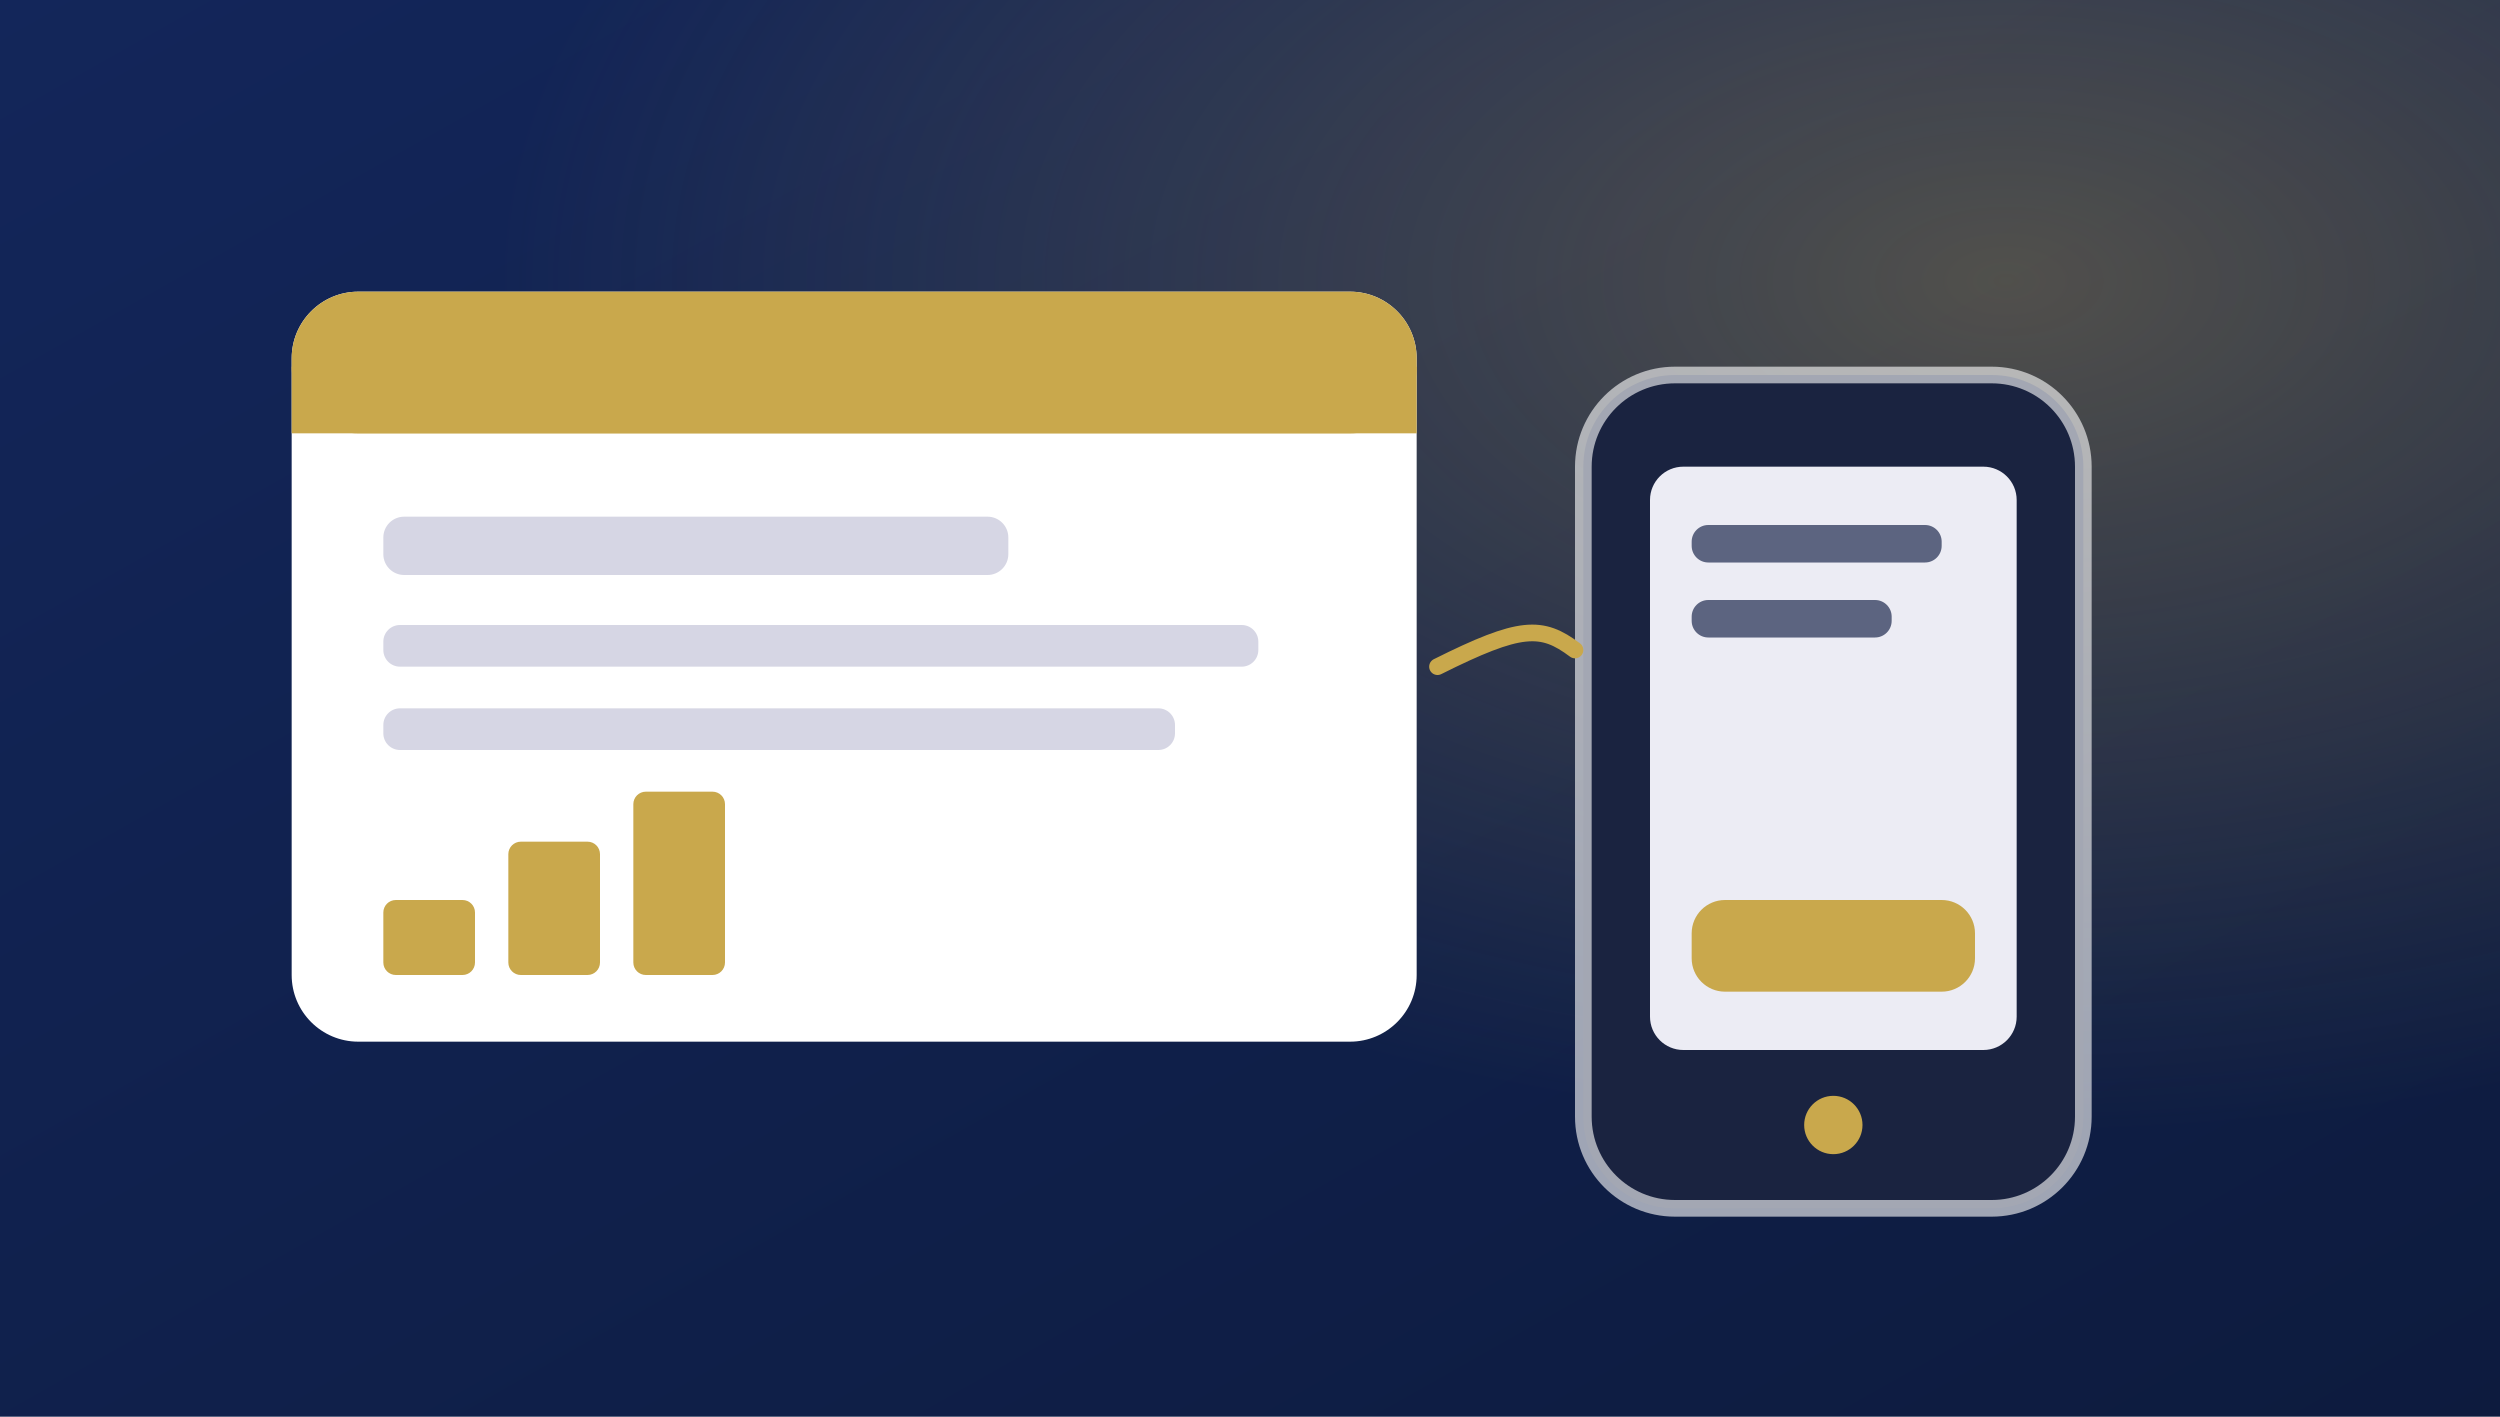
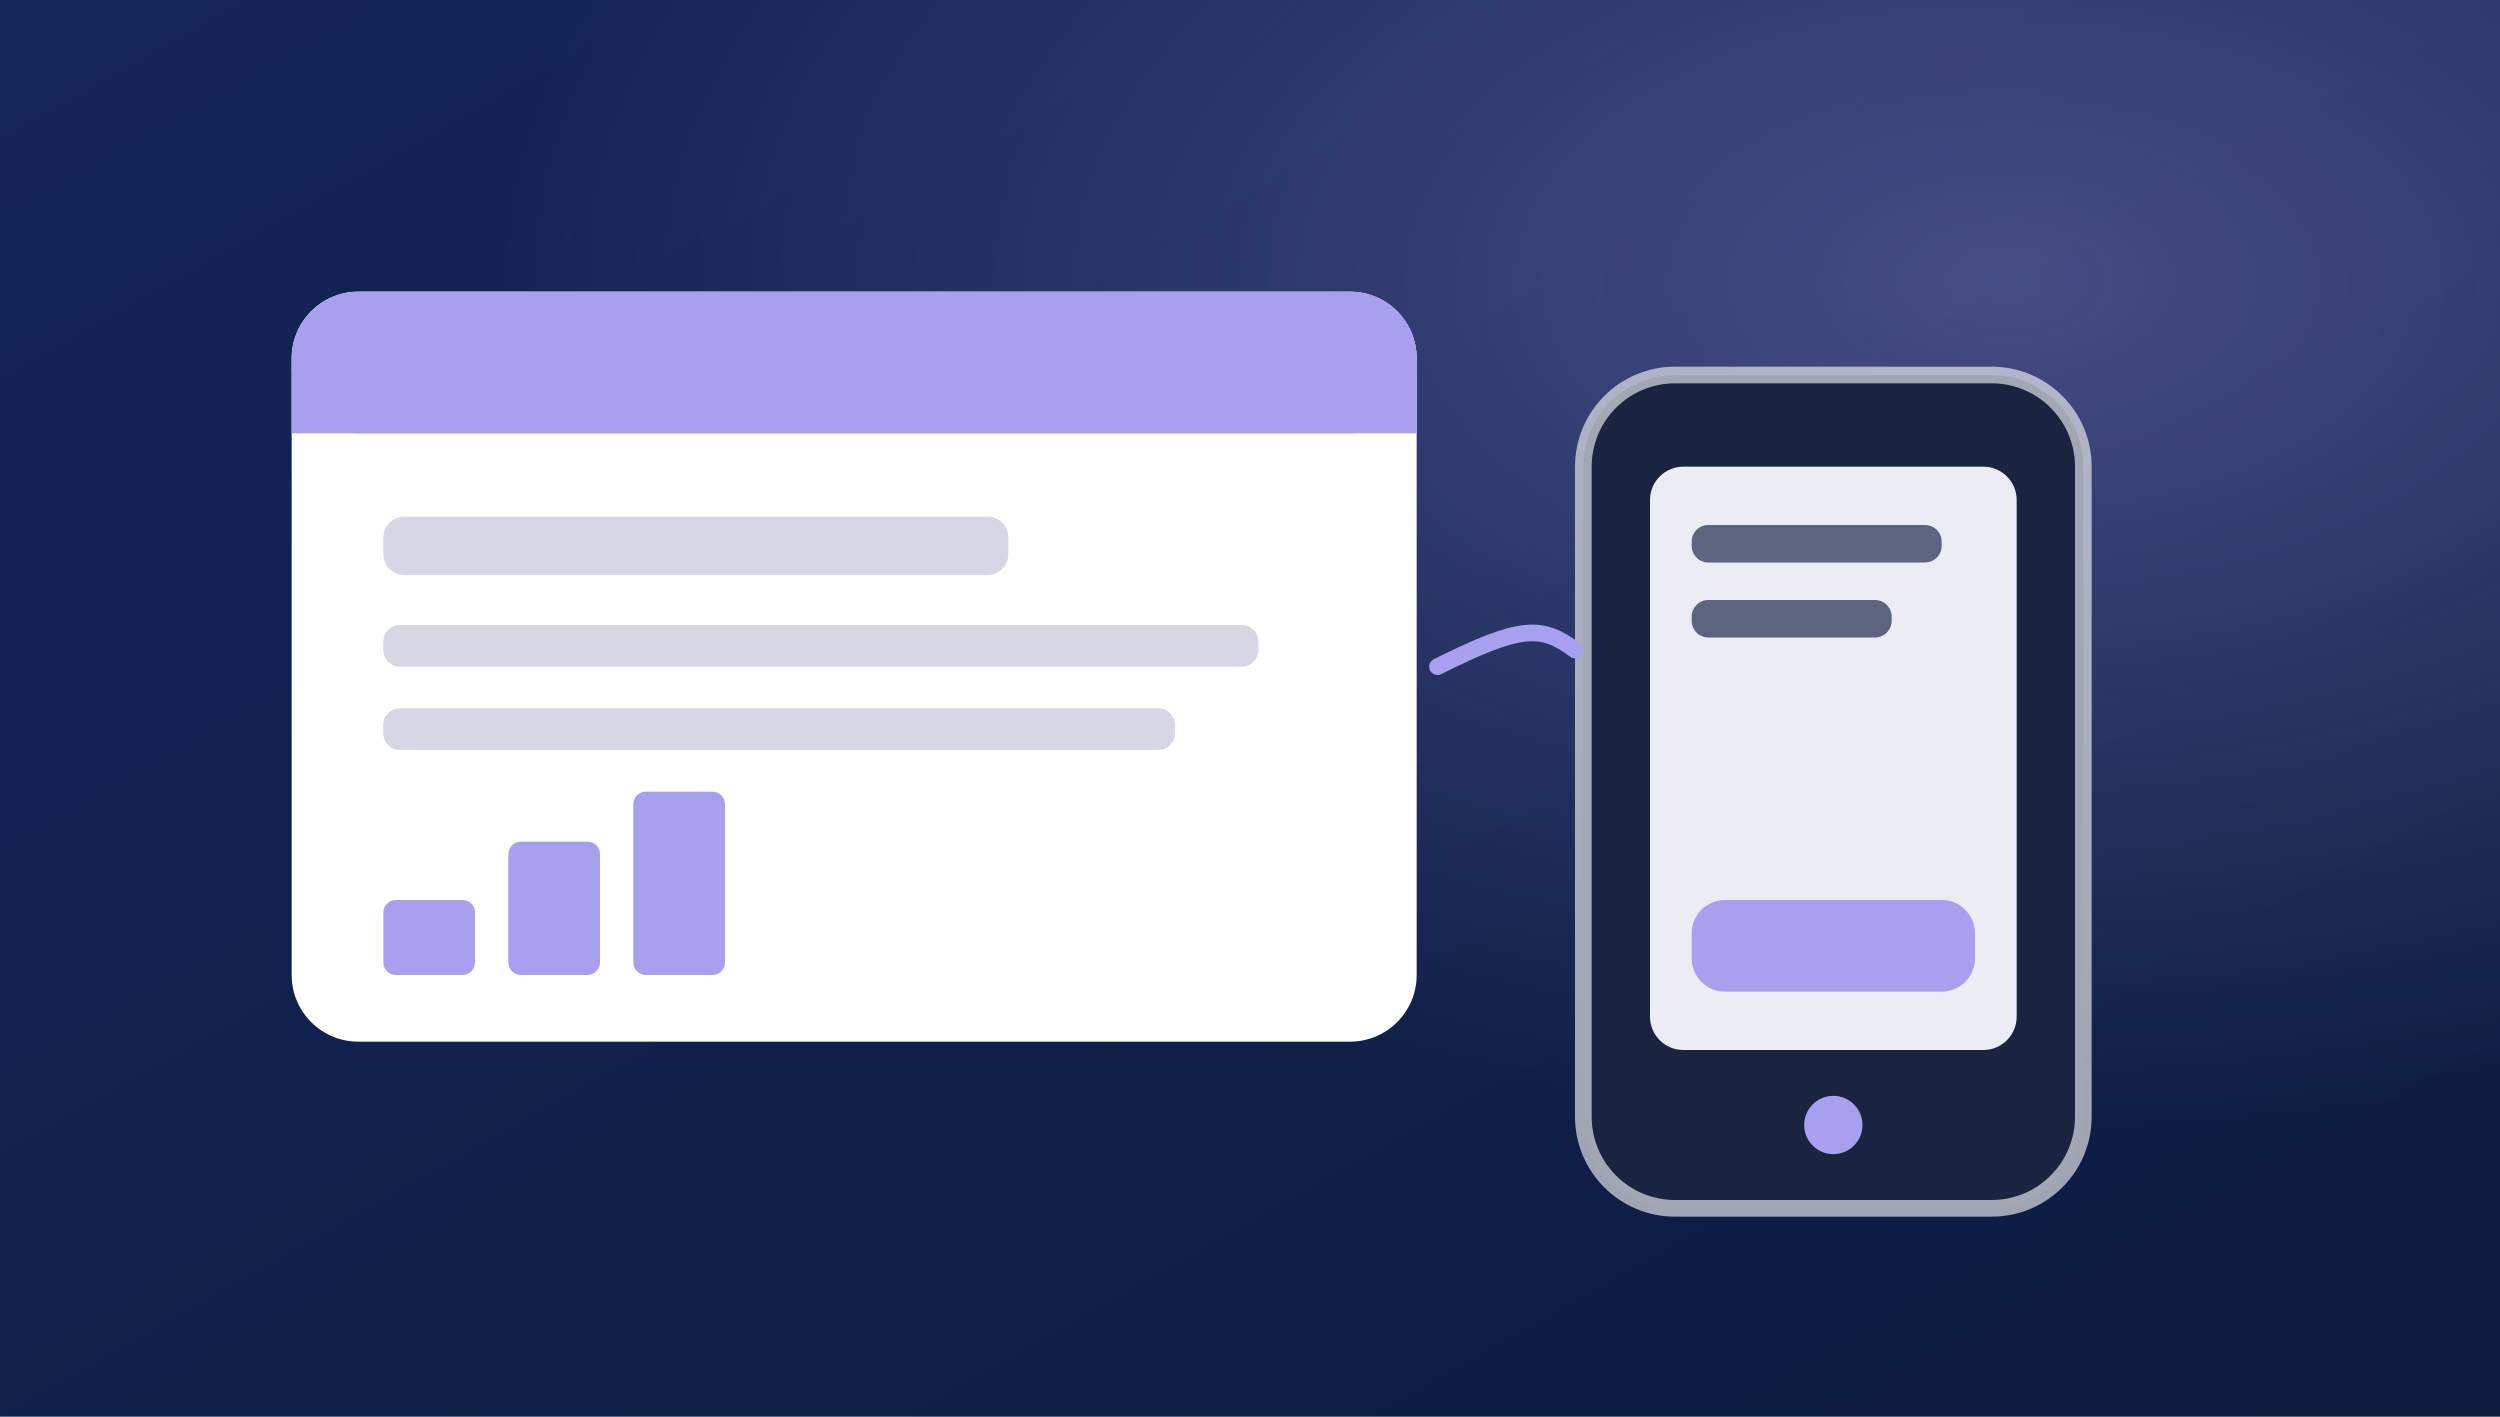
<svg xmlns="http://www.w3.org/2000/svg" viewBox="0 0 600 340">
  <defs>
    <linearGradient id="g" x1="0" y1="0" x2="1" y2="1">
      <stop offset="0" stop-color="#13265A" />
      <stop offset="1" stop-color="#0D1B3E" />
    </linearGradient>
    <radialGradient id="r" cx=".8" cy=".2" r=".6">
-       <stop offset="0" stop-color="#C9A84C" stop-opacity=".35" />
-       <stop offset="1" stop-color="#C9A84C" stop-opacity="0" />
+       <stop offset="0" stop-color="#A89FEF" stop-opacity=".35" />
+       <stop offset="1" stop-color="#A89FEF" stop-opacity="0" />
    </radialGradient>
  </defs>
  <rect width="600" height="340" fill="url(#g)" />
  <rect width="600" height="340" fill="url(#r)" />
  <rect x="70" y="70" width="270" height="180" rx="16" fill="#fff" />
-   <rect x="70" y="70" width="270" height="34" rx="16" fill="#C9A84C" />
-   <rect x="70" y="88" width="270" height="16" fill="#C9A84C" />
+   <rect x="70" y="70" width="270" height="34" rx="16" fill="#A89FEF" />
+   <rect x="70" y="88" width="270" height="16" fill="#A89FEF" />
  <g fill="#D6D6E4">
    <rect x="92" y="124" width="150" height="14" rx="5" />
    <rect x="92" y="150" width="210" height="10" rx="4" />
    <rect x="92" y="170" width="190" height="10" rx="4" />
  </g>
-   <g fill="#C9A84C">
+   <g fill="#A89FEF">
    <rect x="92" y="216" width="22" height="18" rx="3" />
    <rect x="122" y="202" width="22" height="32" rx="3" />
    <rect x="152" y="190" width="22" height="44" rx="3" />
  </g>
  <rect x="380" y="90" width="120" height="200" rx="22" fill="#1A2340" stroke="#fff" stroke-opacity=".6" stroke-width="4" />
  <rect x="396" y="112" width="88" height="140" rx="8" fill="#ECECF4" />
-   <circle cx="440" cy="270" r="7" fill="#C9A84C" />
+   <circle cx="440" cy="270" r="7" fill="#A89FEF" />
  <g fill="#5C6480">
    <rect x="406" y="126" width="60" height="9" rx="4" />
    <rect x="406" y="144" width="48" height="9" rx="4" />
  </g>
-   <rect x="406" y="216" width="68" height="22" rx="8" fill="#C9A84C" />
-   <path d="M345 160 C 365 150 370 150 378 156" fill="none" stroke="#C9A84C" stroke-width="4" stroke-linecap="round" />
+   <rect x="406" y="216" width="68" height="22" rx="8" fill="#A89FEF" />
+   <path d="M345 160 C 365 150 370 150 378 156" fill="none" stroke="#A89FEF" stroke-width="4" stroke-linecap="round" />
</svg>
